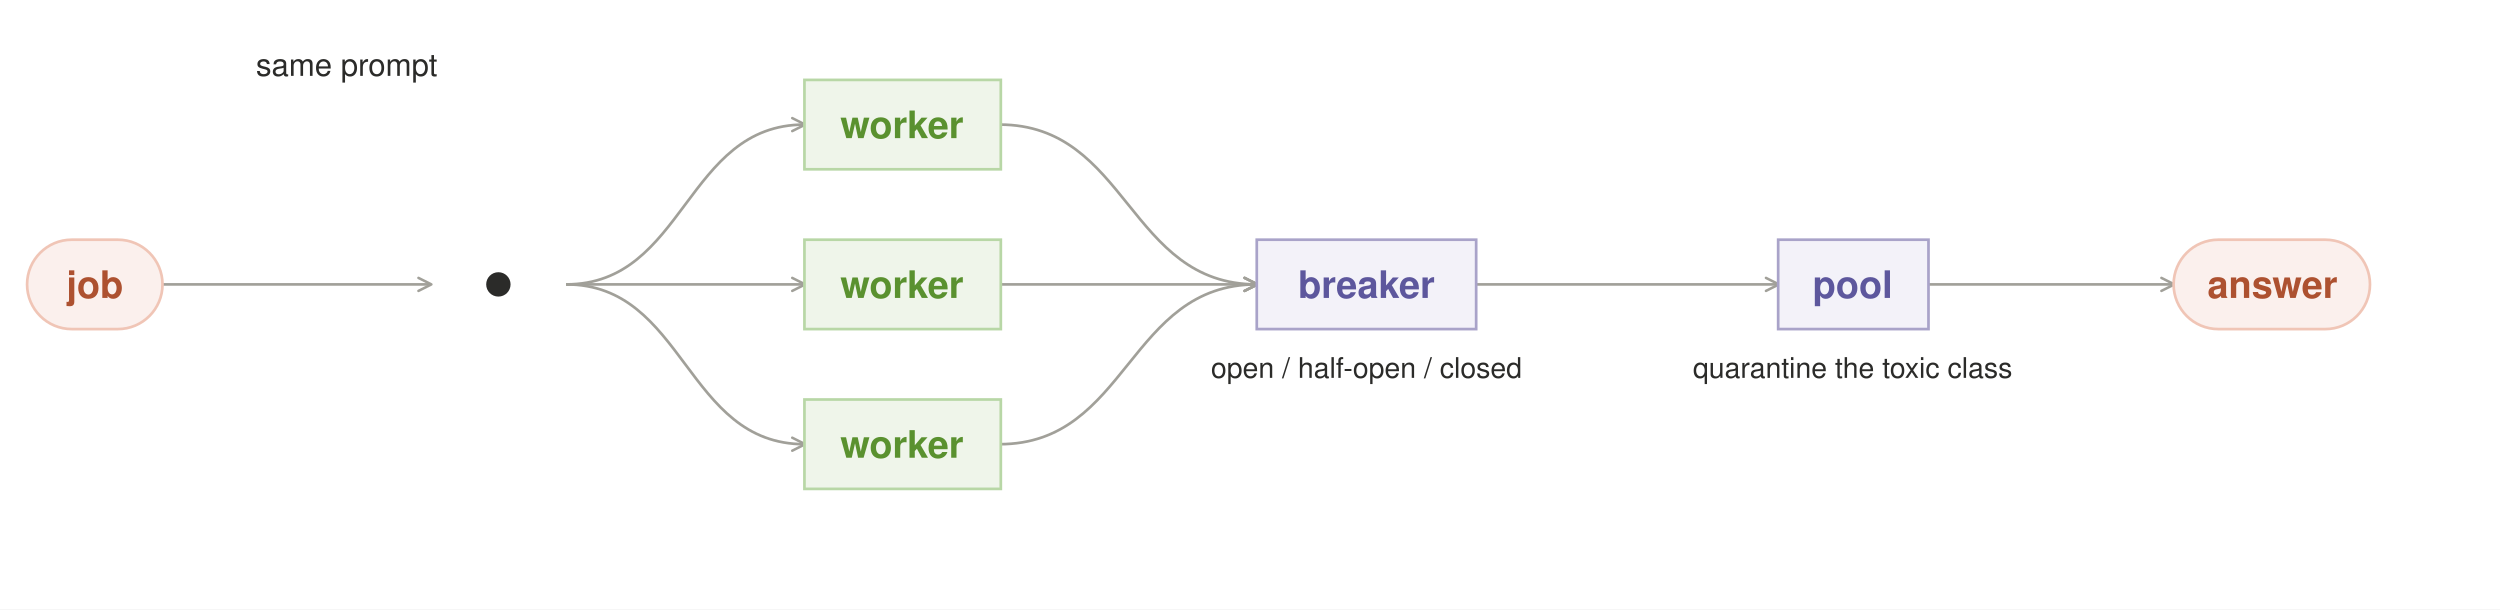
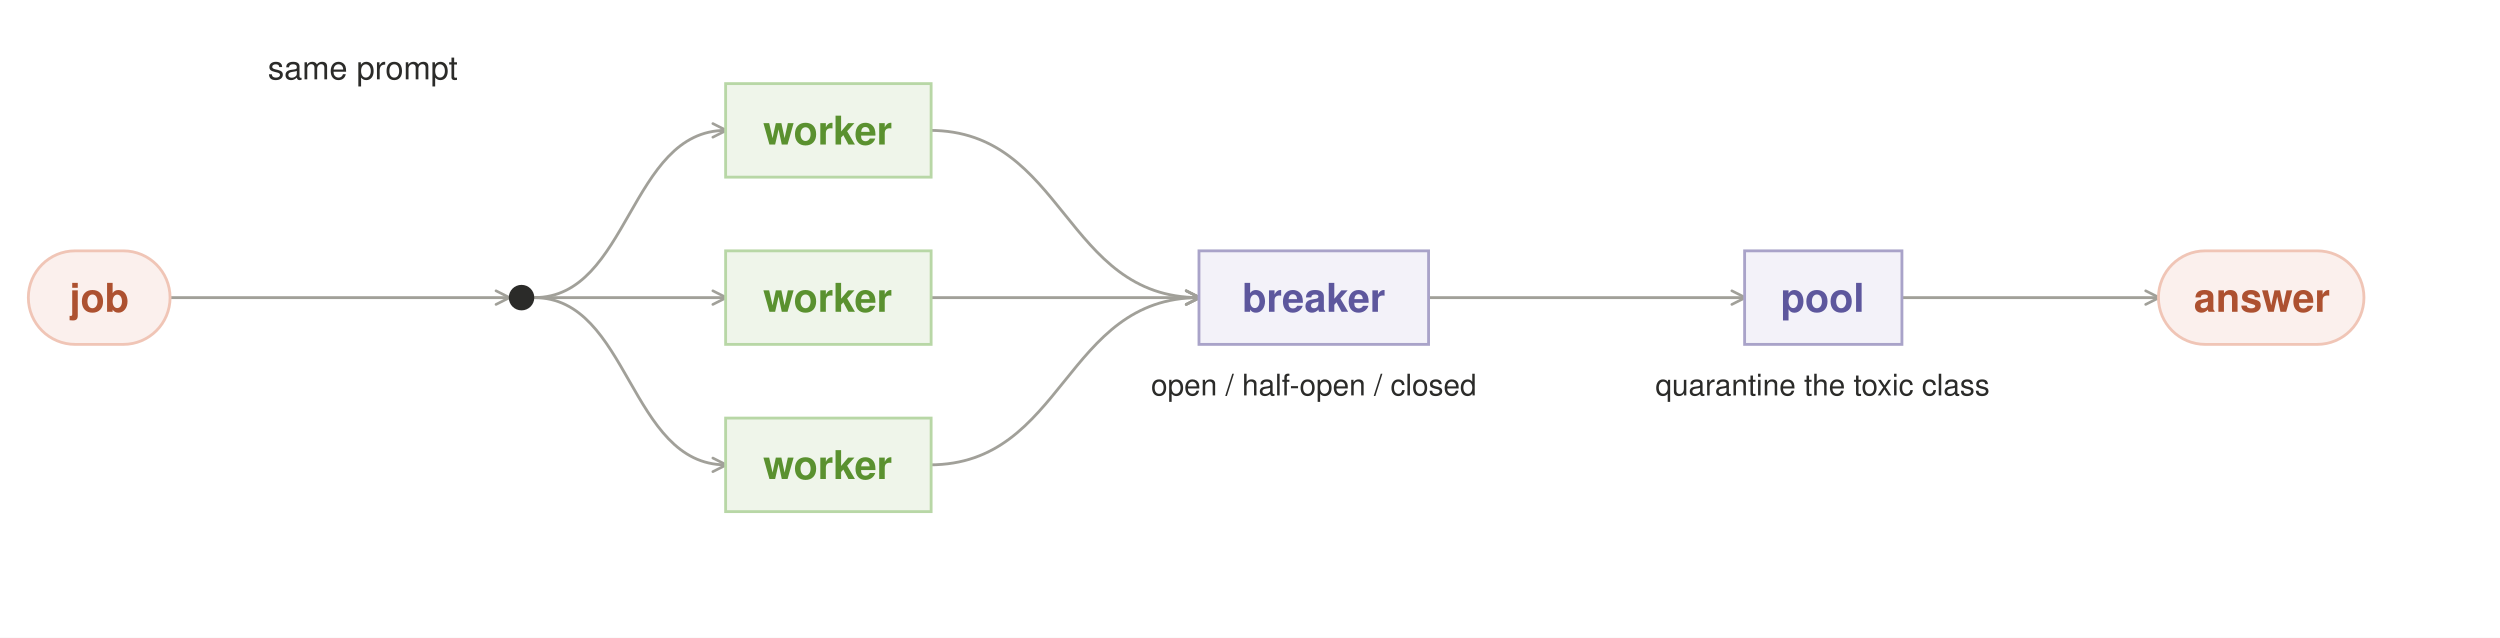
- <svg xmlns="http://www.w3.org/2000/svg" viewBox="0 0 1846 450" font-family="Avenir Next, Nunito, Segoe UI, Helvetica, Arial, sans-serif" role="img" aria-labelledby="t">
+ <svg xmlns="http://www.w3.org/2000/svg" viewBox="0 0 1764 450" font-family="Avenir Next, Nunito, Segoe UI, Helvetica, Arial, sans-serif" role="img" aria-labelledby="t">
  <defs>
    <marker id="ha" markerWidth="13.3" markerHeight="13.3" refX="11" refY="7.0" orient="auto" markerUnits="userSpaceOnUse">
      <path d="M2 2.2 L11.5 7.0 L2 11.8" fill="none" stroke="#a1a099" stroke-width="1.9" stroke-linecap="round" stroke-linejoin="round" />
    </marker>
    <marker id="Ha" markerWidth="18.1" markerHeight="18.1" refX="15" refY="9.5" orient="auto" markerUnits="userSpaceOnUse">
      <path d="M2 3.0 L15.6 9.5 L2 16.0" fill="none" stroke="#a1a099" stroke-width="3.0" stroke-linecap="round" stroke-linejoin="round" />
    </marker>
    <marker id="hg" markerWidth="13.3" markerHeight="13.3" refX="11" refY="7.0" orient="auto" markerUnits="userSpaceOnUse">
      <path d="M2 2.2 L11.5 7.0 L2 11.8" fill="none" stroke="#5a912f" stroke-width="1.9" stroke-linecap="round" stroke-linejoin="round" />
    </marker>
    <marker id="Hg" markerWidth="18.1" markerHeight="18.1" refX="15" refY="9.5" orient="auto" markerUnits="userSpaceOnUse">
      <path d="M2 3.0 L15.6 9.5 L2 16.0" fill="none" stroke="#5a912f" stroke-width="3.0" stroke-linecap="round" stroke-linejoin="round" />
    </marker>
    <marker id="hp" markerWidth="13.3" markerHeight="13.3" refX="11" refY="7.0" orient="auto" markerUnits="userSpaceOnUse">
      <path d="M2 2.2 L11.5 7.0 L2 11.8" fill="none" stroke="#5d579d" stroke-width="1.9" stroke-linecap="round" stroke-linejoin="round" />
    </marker>
    <marker id="Hp" markerWidth="18.1" markerHeight="18.1" refX="15" refY="9.5" orient="auto" markerUnits="userSpaceOnUse">
      <path d="M2 3.0 L15.6 9.5 L2 16.0" fill="none" stroke="#5d579d" stroke-width="3.0" stroke-linecap="round" stroke-linejoin="round" />
    </marker>
    <marker id="hc" markerWidth="13.3" markerHeight="13.3" refX="11" refY="7.0" orient="auto" markerUnits="userSpaceOnUse">
      <path d="M2 2.2 L11.5 7.0 L2 11.8" fill="none" stroke="#ad5130" stroke-width="1.9" stroke-linecap="round" stroke-linejoin="round" />
    </marker>
    <marker id="Hc" markerWidth="18.1" markerHeight="18.1" refX="15" refY="9.5" orient="auto" markerUnits="userSpaceOnUse">
      <path d="M2 3.0 L15.6 9.5 L2 16.0" fill="none" stroke="#ad5130" stroke-width="3.0" stroke-linecap="round" stroke-linejoin="round" />
    </marker>
    <marker id="hk" markerWidth="13.3" markerHeight="13.3" refX="11" refY="7.0" orient="auto" markerUnits="userSpaceOnUse">
      <path d="M2 2.2 L11.5 7.0 L2 11.8" fill="none" stroke="#2b2b29" stroke-width="1.9" stroke-linecap="round" stroke-linejoin="round" />
    </marker>
    <marker id="Hk" markerWidth="18.1" markerHeight="18.1" refX="15" refY="9.5" orient="auto" markerUnits="userSpaceOnUse">
      <path d="M2 3.0 L15.6 9.5 L2 16.0" fill="none" stroke="#2b2b29" stroke-width="3.0" stroke-linecap="round" stroke-linejoin="round" />
    </marker>
  </defs>
-   <rect width="1846" height="450" fill="#fff" />
+   <rect width="1764" height="450" fill="#fff" />
  <text x="256" y="56" text-anchor="middle" fill="#2b2b29" font-size="23">same prompt</text>
-   <path d="M 120 210 C 219 210, 219 210, 318 210" fill="none" stroke="#a1a099" stroke-width="2" marker-end="url(#ha)" />
-   <path d="M 418 210 C 506 210, 506 92, 594 92" fill="none" stroke="#a1a099" stroke-width="2" marker-end="url(#ha)" />
-   <path d="M 418 210 C 506 210, 506 210, 594 210" fill="none" stroke="#a1a099" stroke-width="2" marker-end="url(#ha)" />
-   <path d="M 418 210 C 506 210, 506 328, 594 328" fill="none" stroke="#a1a099" stroke-width="2" marker-end="url(#ha)" />
-   <path d="M 738 92 C 833 92, 833 210, 928 210" fill="none" stroke="#a1a099" stroke-width="2" marker-end="url(#ha)" />
-   <path d="M 738 210 C 833 210, 833 210, 928 210" fill="none" stroke="#a1a099" stroke-width="2" marker-end="url(#ha)" />
-   <path d="M 738 328 C 833 328, 833 210, 928 210" fill="none" stroke="#a1a099" stroke-width="2" marker-end="url(#ha)" />
-   <path d="M 1090 210 C 1201 210, 1201 210, 1313 210" fill="none" stroke="#a1a099" stroke-width="2" marker-end="url(#ha)" />
-   <path d="M 1424 210 C 1515 210, 1515 210, 1605 210" fill="none" stroke="#a1a099" stroke-width="2" marker-end="url(#ha)" />
+   <path d="M 120 210 C 240 210, 240 210, 359 210" fill="none" stroke="#a1a099" stroke-width="2" marker-end="url(#ha)" />
+   <path d="M 377 210 C 444 210, 444 92, 512 92" fill="none" stroke="#a1a099" stroke-width="2" marker-end="url(#ha)" />
+   <path d="M 377 210 C 444 210, 444 210, 512 210" fill="none" stroke="#a1a099" stroke-width="2" marker-end="url(#ha)" />
+   <path d="M 377 210 C 444 210, 444 328, 512 328" fill="none" stroke="#a1a099" stroke-width="2" marker-end="url(#ha)" />
+   <path d="M 656 92 C 751 92, 751 210, 846 210" fill="none" stroke="#a1a099" stroke-width="2" marker-end="url(#ha)" />
+   <path d="M 656 210 C 751 210, 751 210, 846 210" fill="none" stroke="#a1a099" stroke-width="2" marker-end="url(#ha)" />
+   <path d="M 656 328 C 751 328, 751 210, 846 210" fill="none" stroke="#a1a099" stroke-width="2" marker-end="url(#ha)" />
+   <path d="M 1008 210 C 1119 210, 1119 210, 1231 210" fill="none" stroke="#a1a099" stroke-width="2" marker-end="url(#ha)" />
+   <path d="M 1342 210 C 1433 210, 1433 210, 1523 210" fill="none" stroke="#a1a099" stroke-width="2" marker-end="url(#ha)" />
  <rect x="20" y="177" width="100" height="66" rx="33" fill="#fbf0ed" stroke="#f0c5b6" stroke-width="2" />
  <text x="70" y="220" text-anchor="middle" fill="#ad5130" font-size="28" font-weight="600">job</text>
  <circle cx="368" cy="210" r="9" fill="#2b2b29" />
-   <rect x="594" y="59" width="145" height="66" rx="0" fill="#eff5ea" stroke="#b8d7a6" stroke-width="2" />
-   <text x="666" y="102" text-anchor="middle" fill="#5a912f" font-size="28" font-weight="600">worker</text>
-   <rect x="594" y="177" width="145" height="66" rx="0" fill="#eff5ea" stroke="#b8d7a6" stroke-width="2" />
-   <text x="666" y="220" text-anchor="middle" fill="#5a912f" font-size="28" font-weight="600">worker</text>
-   <rect x="594" y="295" width="145" height="66" rx="0" fill="#eff5ea" stroke="#b8d7a6" stroke-width="2" />
-   <text x="666" y="338" text-anchor="middle" fill="#5a912f" font-size="28" font-weight="600">worker</text>
-   <rect x="928" y="177" width="162" height="66" rx="0" fill="#f3f2f9" stroke="#a9a3c9" stroke-width="2" />
-   <text x="1009" y="220" text-anchor="middle" fill="#5d579d" font-size="28" font-weight="600">breaker</text>
-   <text x="1009" y="279" text-anchor="middle" fill="#2b2b29" font-size="21">open / half-open / closed</text>
-   <rect x="1313" y="177" width="111" height="66" rx="0" fill="#f3f2f9" stroke="#a9a3c9" stroke-width="2" />
-   <text x="1368" y="220" text-anchor="middle" fill="#5d579d" font-size="28" font-weight="600">pool</text>
-   <text x="1368" y="279" text-anchor="middle" fill="#2b2b29" font-size="21">quarantine the toxic class</text>
-   <rect x="1605" y="177" width="145" height="66" rx="33" fill="#fbf0ed" stroke="#f0c5b6" stroke-width="2" />
-   <text x="1678" y="220" text-anchor="middle" fill="#ad5130" font-size="28" font-weight="600">answer</text>
+   <rect x="512" y="59" width="145" height="66" rx="0" fill="#eff5ea" stroke="#b8d7a6" stroke-width="2" />
+   <text x="584" y="102" text-anchor="middle" fill="#5a912f" font-size="28" font-weight="600">worker</text>
+   <rect x="512" y="177" width="145" height="66" rx="0" fill="#eff5ea" stroke="#b8d7a6" stroke-width="2" />
+   <text x="584" y="220" text-anchor="middle" fill="#5a912f" font-size="28" font-weight="600">worker</text>
+   <rect x="512" y="295" width="145" height="66" rx="0" fill="#eff5ea" stroke="#b8d7a6" stroke-width="2" />
+   <text x="584" y="338" text-anchor="middle" fill="#5a912f" font-size="28" font-weight="600">worker</text>
+   <rect x="846" y="177" width="162" height="66" rx="0" fill="#f3f2f9" stroke="#a9a3c9" stroke-width="2" />
+   <text x="927" y="220" text-anchor="middle" fill="#5d579d" font-size="28" font-weight="600">breaker</text>
+   <text x="927" y="279" text-anchor="middle" fill="#2b2b29" font-size="21">open / half-open / closed</text>
+   <rect x="1231" y="177" width="111" height="66" rx="0" fill="#f3f2f9" stroke="#a9a3c9" stroke-width="2" />
+   <text x="1286" y="220" text-anchor="middle" fill="#5d579d" font-size="28" font-weight="600">pool</text>
+   <text x="1286" y="279" text-anchor="middle" fill="#2b2b29" font-size="21">quarantine the toxic class</text>
+   <rect x="1523" y="177" width="145" height="66" rx="33" fill="#fbf0ed" stroke="#f0c5b6" stroke-width="2" />
+   <text x="1596" y="220" text-anchor="middle" fill="#ad5130" font-size="28" font-weight="600">answer</text>
</svg>
